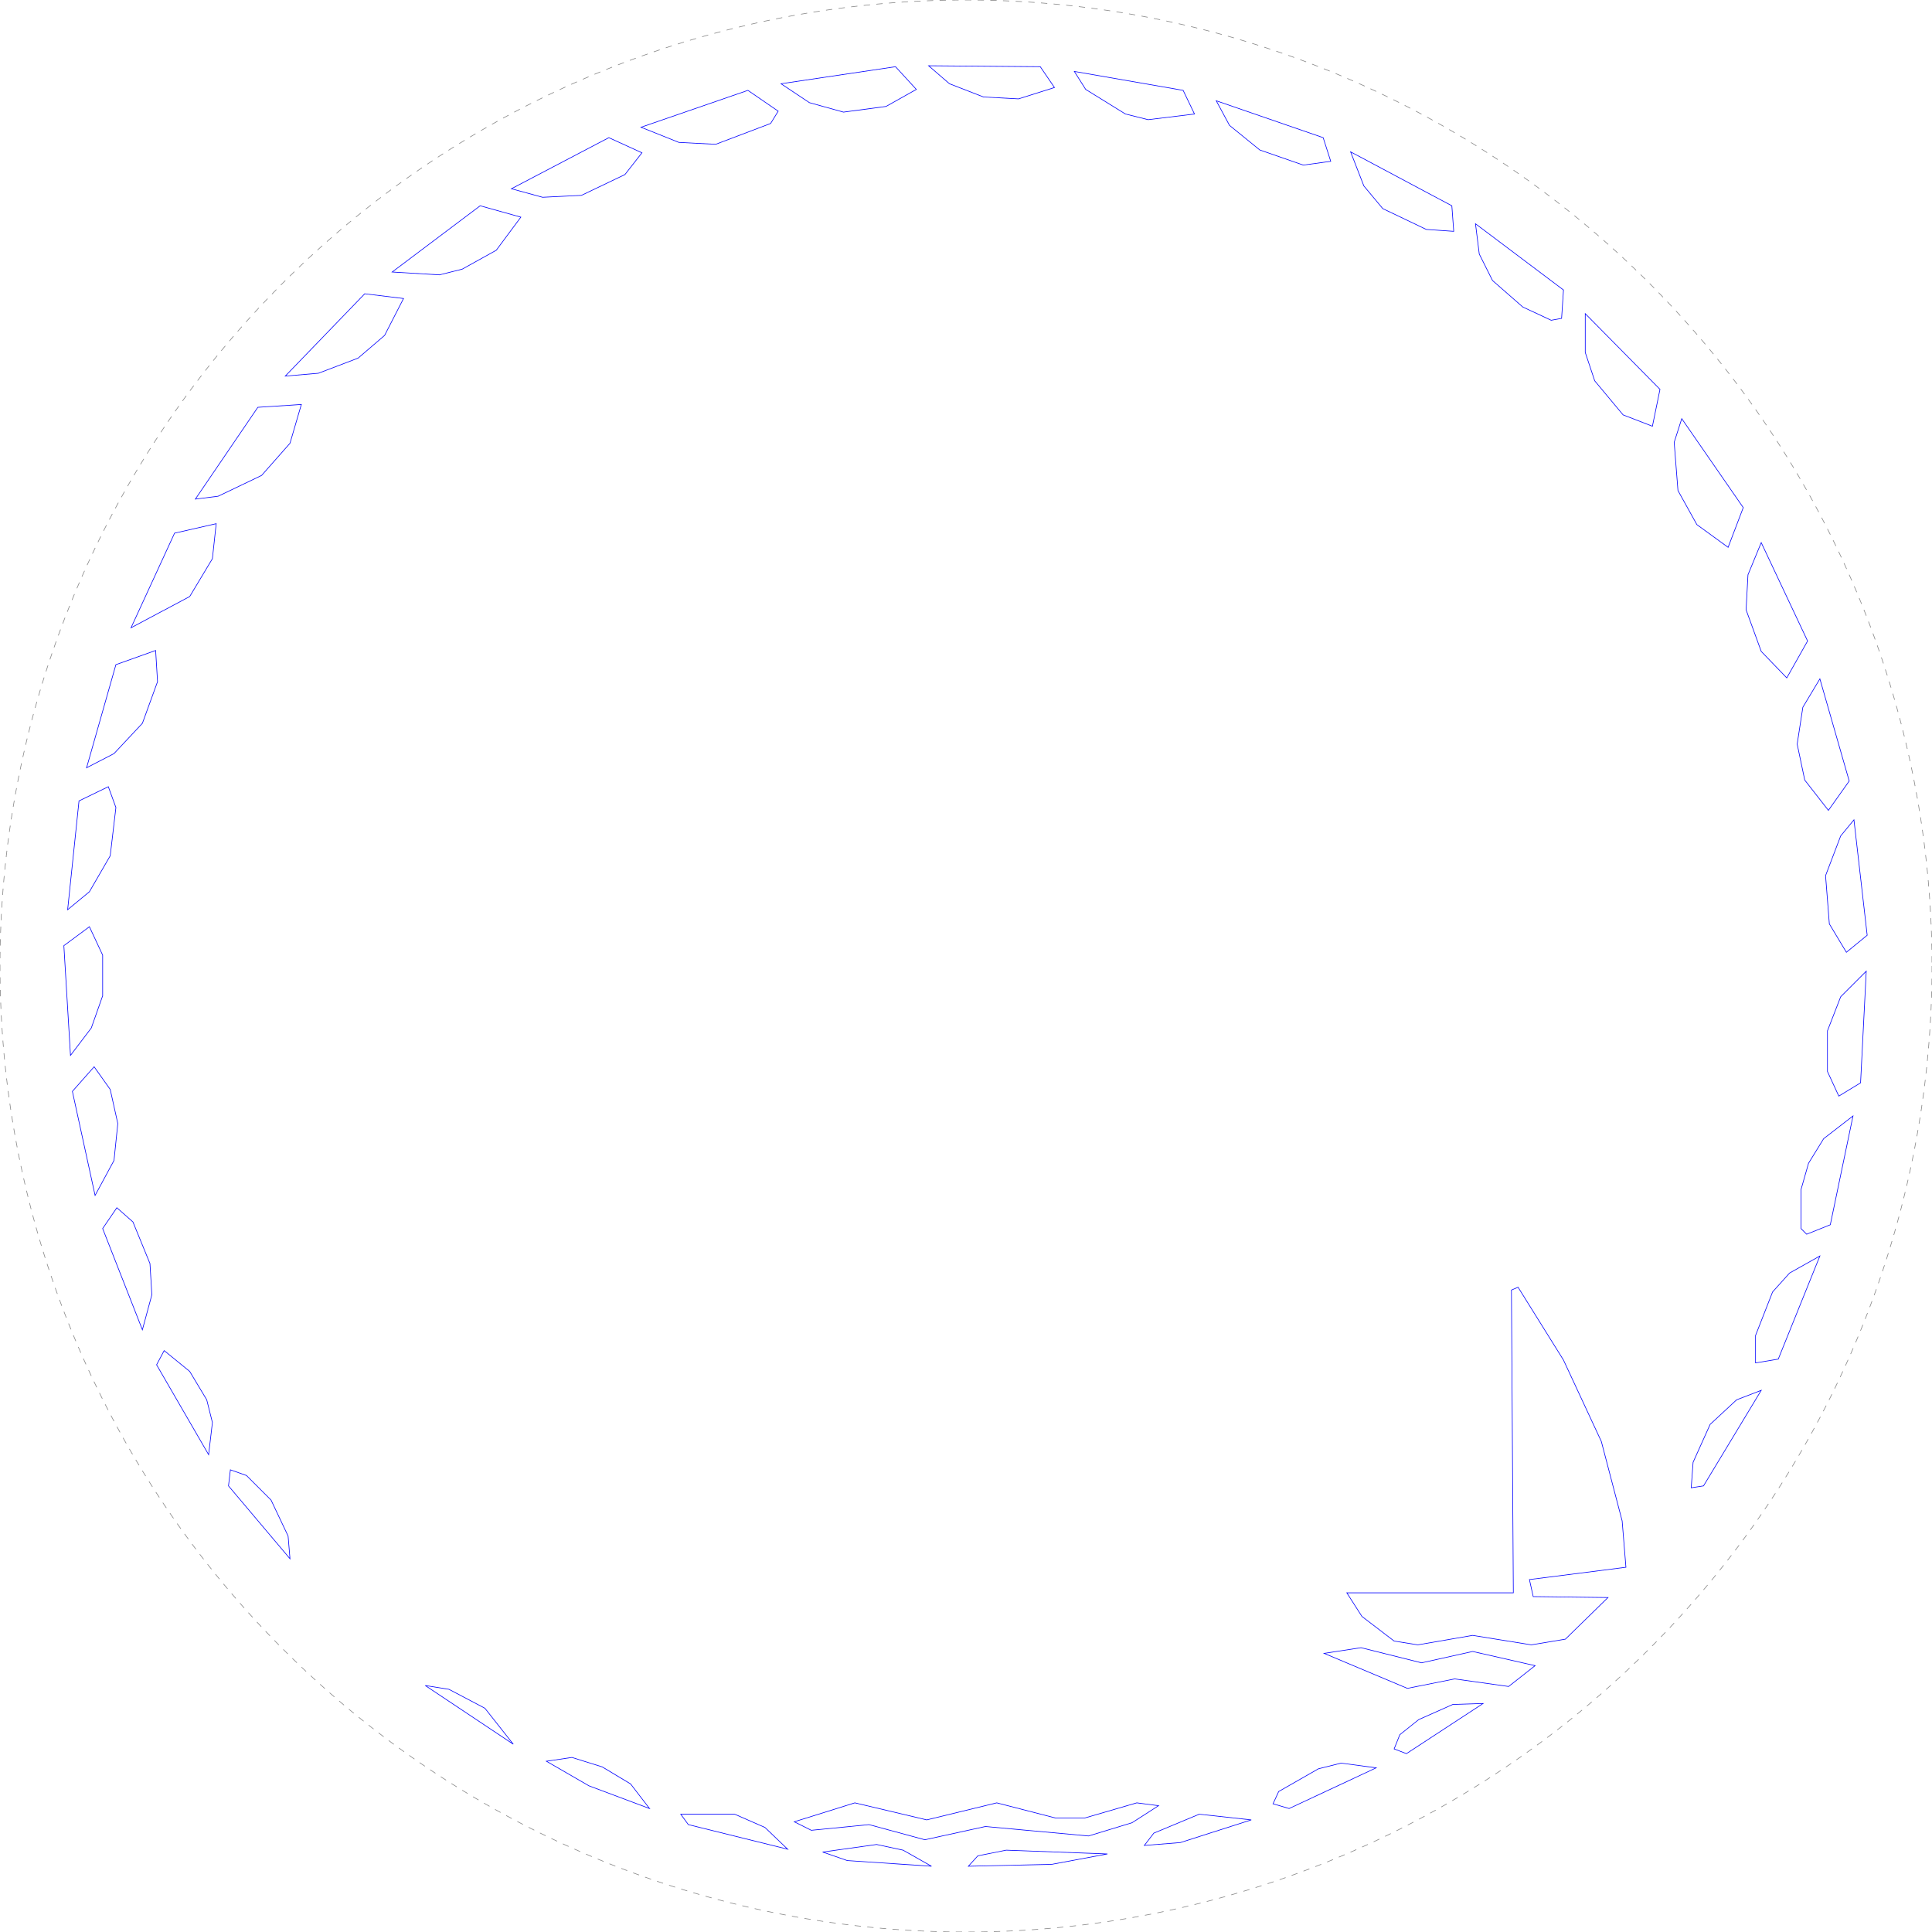
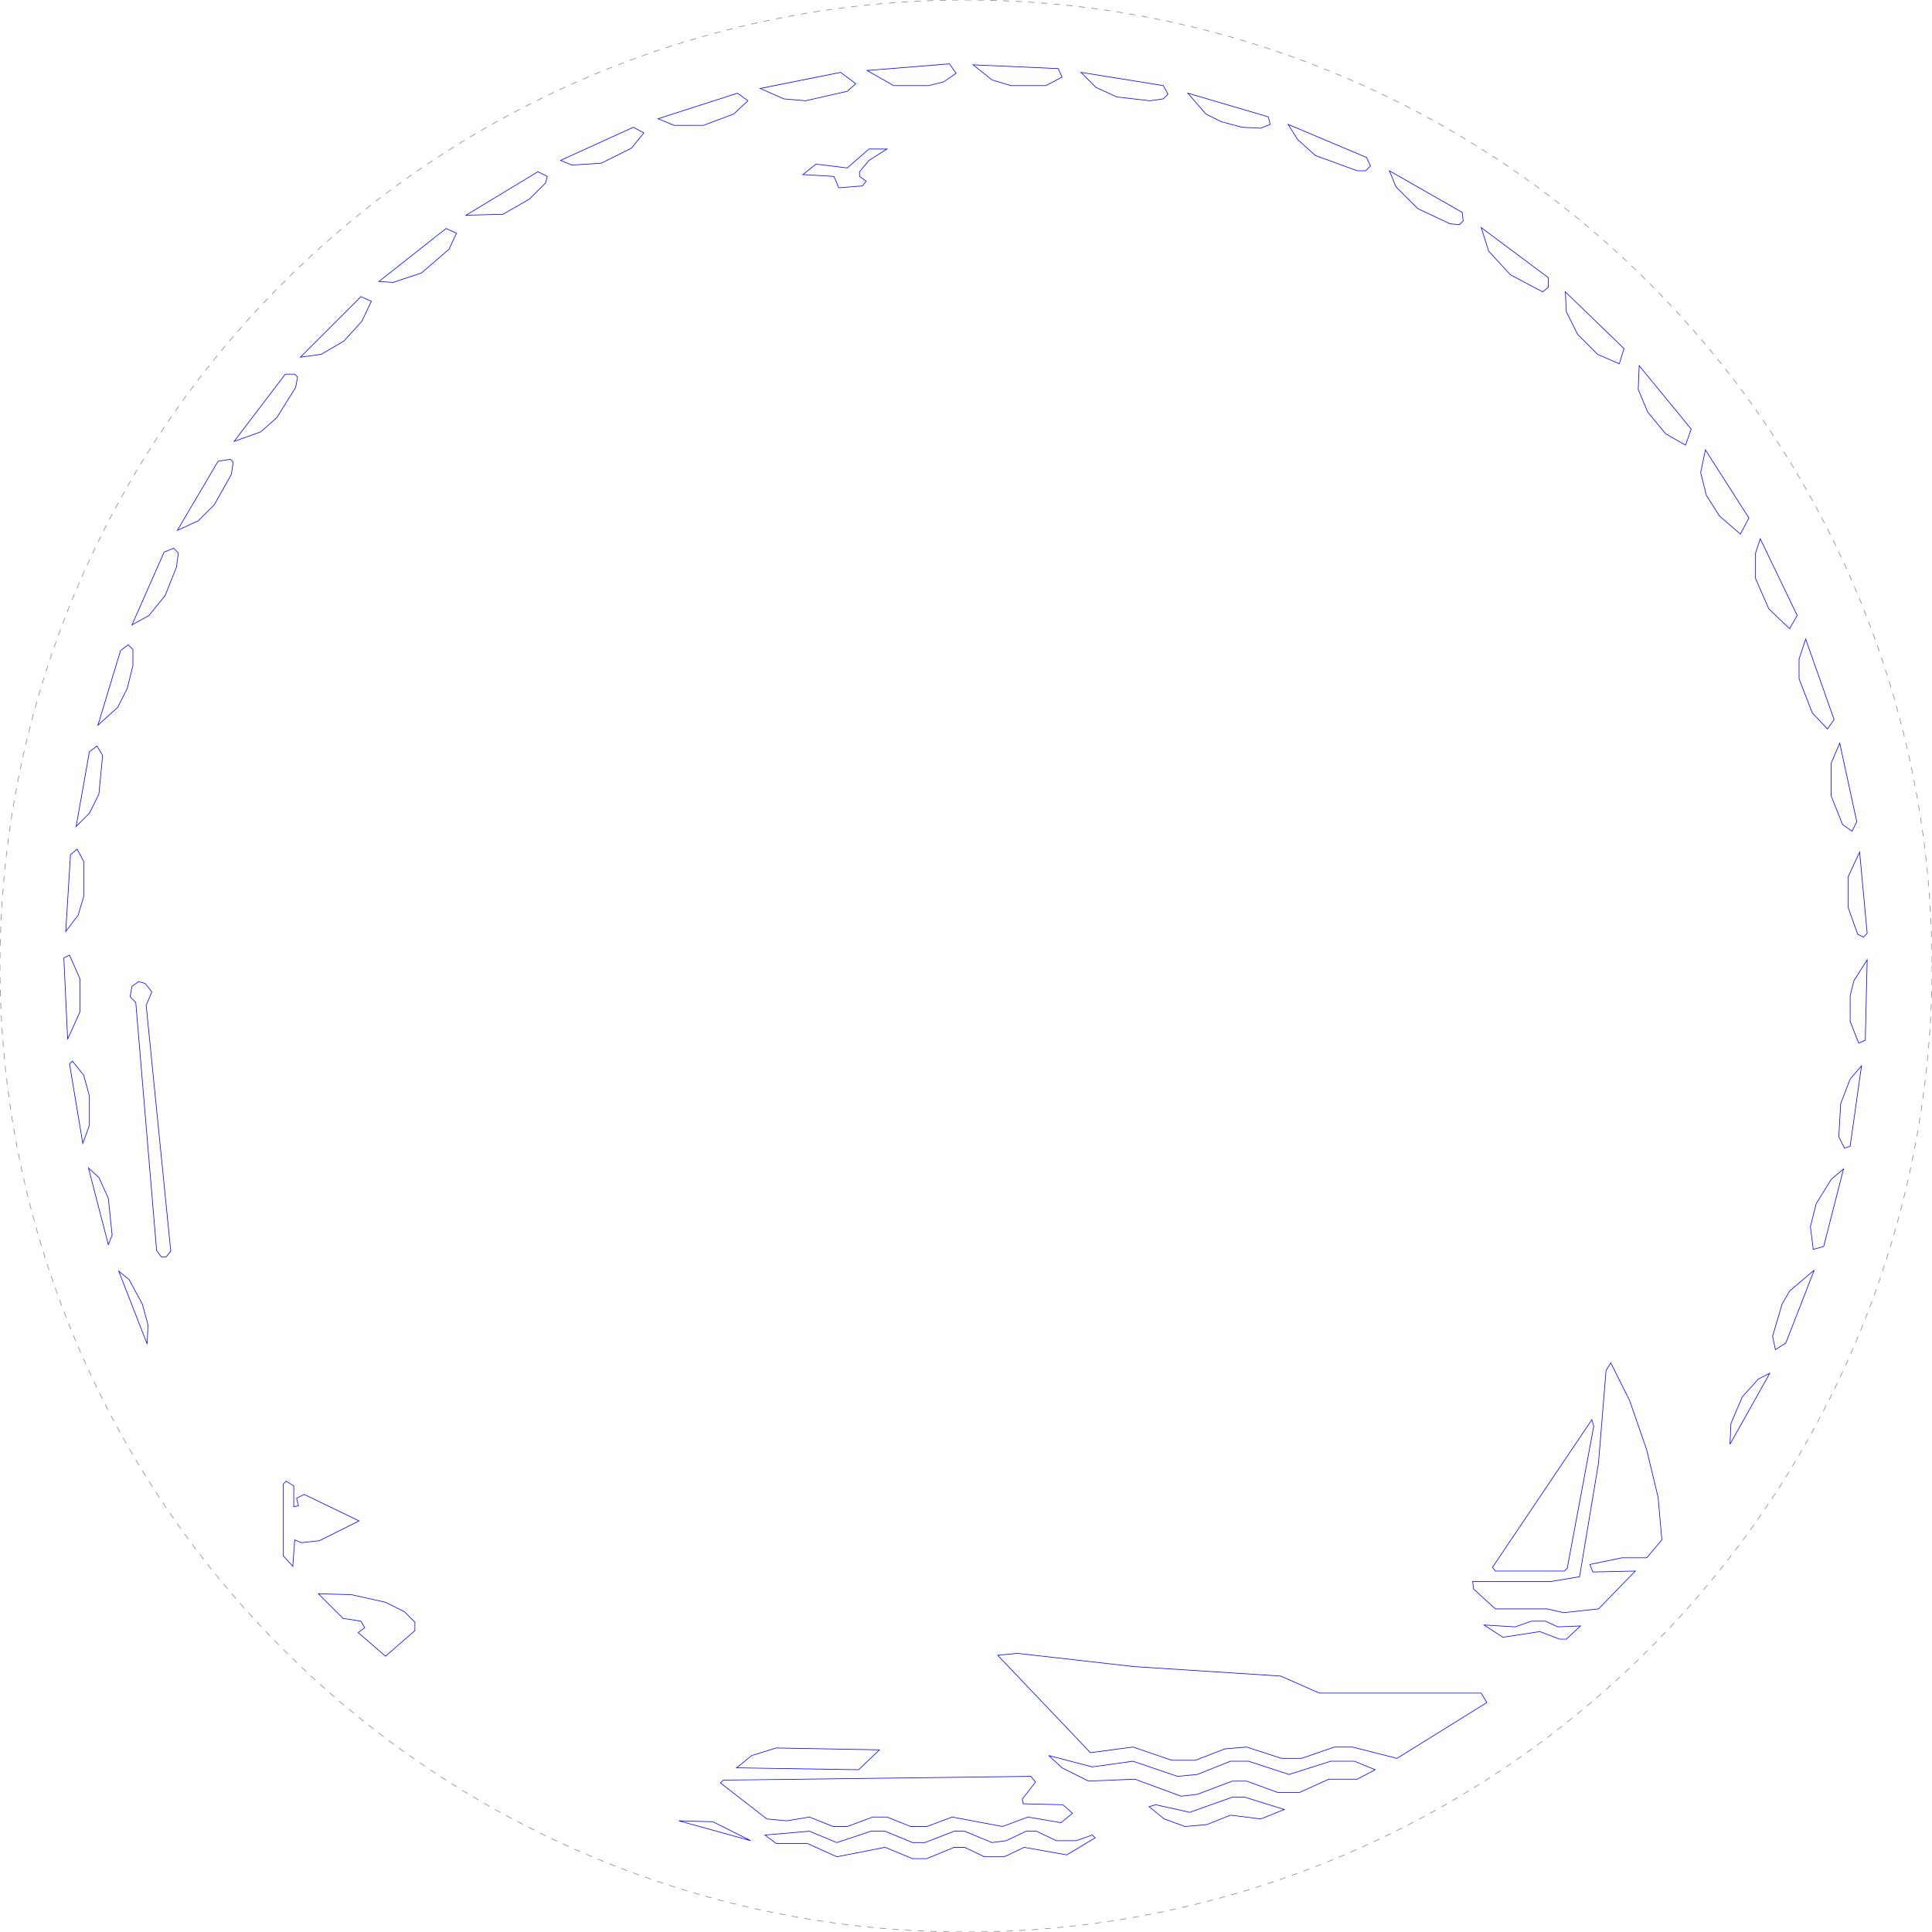
<svg xmlns="http://www.w3.org/2000/svg" width="304.8mm" height="304.8mm" viewBox="0 0 304.8 304.8">
  <g id="ALIGN" fill="none" stroke="#888888" stroke-width="0.1" stroke-dasharray="1 1">
    <path d="M 304.8,152.4 L 304.794,153.73 L 304.777,155.06 L 304.748,156.389 L 304.707,157.719 L 304.655,159.048 L 304.591,160.376 L 304.516,161.704 L 304.429,163.031 L 304.33,164.357 L 304.22,165.683 L 304.098,167.007 L 303.965,168.33 L 303.82,169.652 L 303.664,170.973 L 303.496,172.292 L 303.317,173.61 L 303.126,174.926 L 302.924,176.241 L 302.71,177.553 L 302.485,178.864 L 302.248,180.173 L 302,181.479 L 301.74,182.784 L 301.47,184.086 L 301.188,185.385 L 300.894,186.683 L 300.589,187.977 L 300.273,189.269 L 299.946,190.558 L 299.607,191.844 L 299.257,193.127 L 298.896,194.407 L 298.524,195.684 L 298.141,196.957 L 297.747,198.228 L 297.341,199.494 L 296.925,200.757 L 296.497,202.017 L 296.059,203.272 L 295.609,204.524 L 295.149,205.772 L 294.678,207.015 L 294.196,208.255 L 293.703,209.49 L 293.199,210.721 L 292.685,211.947 L 292.16,213.169 L 291.624,214.387 L 291.078,215.599 L 290.521,216.807 L 289.954,218.01 L 289.376,219.208 L 288.788,220.4 L 288.189,221.588 L 287.58,222.77 L 286.961,223.947 L 286.332,225.119 L 285.692,226.285 L 285.042,227.445 L 284.382,228.6 L 283.712,229.749 L 283.032,230.892 L 282.342,232.029 L 281.642,233.16 L 280.933,234.285 L 280.213,235.403 L 279.484,236.515 L 278.745,237.621 L 277.997,238.72 L 277.239,239.813 L 276.471,240.899 L 275.694,241.978 L 274.908,243.051 L 274.112,244.117 L 273.307,245.175 L 272.493,246.227 L 271.67,247.271 L 270.837,248.308 L 269.996,249.338 L 269.145,250.361 L 268.286,251.376 L 267.418,252.383 L 266.541,253.383 L 265.655,254.375 L 264.761,255.36 L 263.858,256.337 L 262.947,257.305 L 262.027,258.266 L 261.099,259.219 L 260.163,260.163 L 259.219,261.099 L 258.266,262.027 L 257.305,262.947 L 256.337,263.858 L 255.36,264.761 L 254.375,265.655 L 253.383,266.541 L 252.383,267.418 L 251.376,268.286 L 250.361,269.145 L 249.338,269.996 L 248.308,270.837 L 247.271,271.67 L 246.227,272.493 L 245.175,273.307 L 244.117,274.112 L 243.051,274.908 L 241.978,275.694 L 240.899,276.471 L 239.813,277.239 L 238.72,277.997 L 237.621,278.745 L 236.515,279.484 L 235.403,280.213 L 234.285,280.933 L 233.16,281.642 L 232.029,282.342 L 230.892,283.032 L 229.749,283.712 L 228.6,284.382 L 227.445,285.042 L 226.285,285.692 L 225.119,286.332 L 223.947,286.961 L 222.77,287.58 L 221.588,288.189 L 220.4,288.788 L 219.208,289.376 L 218.01,289.954 L 216.807,290.521 L 215.599,291.078 L 214.387,291.624 L 213.169,292.16 L 211.947,292.685 L 210.721,293.199 L 209.49,293.703 L 208.255,294.196 L 207.015,294.678 L 205.772,295.149 L 204.524,295.609 L 203.272,296.059 L 202.017,296.497 L 200.757,296.925 L 199.494,297.341 L 198.228,297.747 L 196.957,298.141 L 195.684,298.524 L 194.407,298.896 L 193.127,299.257 L 191.844,299.607 L 190.558,299.946 L 189.269,300.273 L 187.977,300.589 L 186.683,300.894 L 185.385,301.188 L 184.086,301.47 L 182.784,301.74 L 181.479,302 L 180.173,302.248 L 178.864,302.485 L 177.553,302.71 L 176.241,302.924 L 174.926,303.126 L 173.61,303.317 L 172.292,303.496 L 170.973,303.664 L 169.652,303.82 L 168.33,303.965 L 167.007,304.098 L 165.683,304.22 L 164.357,304.33 L 163.031,304.429 L 161.704,304.516 L 160.376,304.591 L 159.048,304.655 L 157.719,304.707 L 156.389,304.748 L 155.06,304.777 L 153.73,304.794 L 152.4,304.8 L 151.07,304.794 L 149.74,304.777 L 148.411,304.748 L 147.081,304.707 L 145.752,304.655 L 144.424,304.591 L 143.096,304.516 L 141.769,304.429 L 140.443,304.33 L 139.118,304.22 L 137.793,304.098 L 136.47,303.965 L 135.148,303.82 L 133.827,303.664 L 132.508,303.496 L 131.19,303.317 L 129.874,303.126 L 128.559,302.924 L 127.247,302.71 L 125.936,302.485 L 124.627,302.248 L 123.321,302 L 122.016,301.74 L 120.714,301.47 L 119.415,301.188 L 118.118,300.894 L 116.823,300.589 L 115.531,300.273 L 114.242,299.946 L 112.956,299.607 L 111.673,299.257 L 110.393,298.896 L 109.116,298.524 L 107.843,298.141 L 106.572,297.747 L 105.306,297.341 L 104.043,296.925 L 102.783,296.497 L 101.528,296.059 L 100.276,295.609 L 99.028,295.149 L 97.785,294.678 L 96.545,294.196 L 95.31,293.703 L 94.079,293.199 L 92.853,292.685 L 91.631,292.16 L 90.413,291.624 L 89.201,291.078 L 87.993,290.521 L 86.79,289.954 L 85.592,289.376 L 84.4,288.788 L 83.212,288.189 L 82.029,287.58 L 80.853,286.961 L 79.681,286.332 L 78.515,285.692 L 77.355,285.042 L 76.2,284.382 L 75.051,283.712 L 73.908,283.032 L 72.771,282.342 L 71.64,281.642 L 70.516,280.933 L 69.397,280.213 L 68.285,279.484 L 67.179,278.745 L 66.08,277.997 L 64.987,277.239 L 63.901,276.471 L 62.822,275.694 L 61.749,274.908 L 60.683,274.112 L 59.625,273.307 L 58.573,272.493 L 57.529,271.67 L 56.492,270.837 L 55.462,269.996 L 54.439,269.145 L 53.424,268.286 L 52.417,267.418 L 51.417,266.541 L 50.425,265.655 L 49.44,264.761 L 48.463,263.858 L 47.495,262.947 L 46.534,262.027 L 45.581,261.099 L 44.637,260.163 L 43.701,259.219 L 42.773,258.266 L 41.853,257.305 L 40.942,256.337 L 40.039,255.36 L 39.145,254.375 L 38.259,253.383 L 37.382,252.383 L 36.514,251.376 L 35.655,250.361 L 34.804,249.338 L 33.963,248.308 L 33.13,247.271 L 32.307,246.227 L 31.493,245.175 L 30.688,244.117 L 29.892,243.051 L 29.106,241.978 L 28.329,240.899 L 27.561,239.813 L 26.803,238.72 L 26.055,237.621 L 25.316,236.515 L 24.587,235.403 L 23.867,234.285 L 23.157,233.16 L 22.458,232.029 L 21.768,230.892 L 21.088,229.749 L 20.418,228.6 L 19.758,227.445 L 19.108,226.285 L 18.468,225.119 L 17.839,223.947 L 17.22,222.77 L 16.611,221.588 L 16.012,220.4 L 15.424,219.208 L 14.846,218.01 L 14.279,216.807 L 13.722,215.599 L 13.176,214.387 L 12.64,213.169 L 12.115,211.947 L 11.601,210.721 L 11.097,209.49 L 10.604,208.255 L 10.122,207.015 L 9.651,205.772 L 9.191,204.524 L 8.741,203.272 L 8.303,202.017 L 7.875,200.757 L 7.459,199.494 L 7.053,198.228 L 6.659,196.957 L 6.276,195.684 L 5.904,194.407 L 5.543,193.127 L 5.193,191.844 L 4.854,190.558 L 4.527,189.269 L 4.211,187.977 L 3.906,186.683 L 3.612,185.385 L 3.33,184.086 L 3.059,182.784 L 2.8,181.479 L 2.552,180.173 L 2.315,178.864 L 2.09,177.553 L 1.876,176.241 L 1.674,174.926 L 1.483,173.61 L 1.304,172.292 L 1.136,170.973 L 0.98,169.652 L 0.835,168.33 L 0.702,167.007 L 0.58,165.683 L 0.47,164.357 L 0.371,163.031 L 0.284,161.704 L 0.209,160.376 L 0.145,159.048 L 0.093,157.719 L 0.052,156.389 L 0.023,155.06 L 0.006,153.73 L 0,152.4 L 0.006,151.07 L 0.023,149.74 L 0.052,148.411 L 0.093,147.081 L 0.145,145.752 L 0.209,144.424 L 0.284,143.096 L 0.371,141.769 L 0.47,140.443 L 0.58,139.118 L 0.702,137.793 L 0.835,136.47 L 0.98,135.148 L 1.136,133.827 L 1.304,132.508 L 1.483,131.19 L 1.674,129.874 L 1.876,128.559 L 2.09,127.247 L 2.315,125.936 L 2.552,124.627 L 2.8,123.321 L 3.059,122.016 L 3.33,120.714 L 3.612,119.415 L 3.906,118.118 L 4.211,116.823 L 4.527,115.531 L 4.854,114.242 L 5.193,112.956 L 5.543,111.673 L 5.904,110.393 L 6.276,109.116 L 6.659,107.843 L 7.053,106.572 L 7.459,105.306 L 7.875,104.043 L 8.303,102.783 L 8.741,101.528 L 9.191,100.276 L 9.651,99.028 L 10.122,97.785 L 10.604,96.545 L 11.097,95.31 L 11.601,94.079 L 12.115,92.853 L 12.64,91.631 L 13.176,90.413 L 13.722,89.201 L 14.279,87.993 L 14.846,86.79 L 15.424,85.592 L 16.012,84.4 L 16.611,83.212 L 17.22,82.029 L 17.839,80.853 L 18.468,79.681 L 19.108,78.515 L 19.758,77.355 L 20.418,76.2 L 21.088,75.051 L 21.768,73.908 L 22.458,72.771 L 23.157,71.64 L 23.867,70.516 L 24.587,69.397 L 25.316,68.285 L 26.055,67.179 L 26.803,66.08 L 27.561,64.987 L 28.329,63.901 L 29.106,62.822 L 29.892,61.749 L 30.688,60.683 L 31.493,59.625 L 32.307,58.573 L 33.13,57.529 L 33.963,56.492 L 34.804,55.462 L 35.655,54.439 L 36.514,53.424 L 37.382,52.417 L 38.259,51.417 L 39.145,50.425 L 40.039,49.44 L 40.942,48.463 L 41.853,47.495 L 42.773,46.534 L 43.701,45.581 L 44.637,44.637 L 45.581,43.701 L 46.534,42.773 L 47.495,41.853 L 48.463,40.942 L 49.44,40.039 L 50.425,39.145 L 51.417,38.259 L 52.417,37.382 L 53.424,36.514 L 54.439,35.655 L 55.462,34.804 L 56.492,33.963 L 57.529,33.13 L 58.573,32.307 L 59.625,31.493 L 60.683,30.688 L 61.749,29.892 L 62.822,29.106 L 63.901,28.329 L 64.987,27.561 L 66.08,26.803 L 67.179,26.055 L 68.285,25.316 L 69.397,24.587 L 70.516,23.867 L 71.64,23.157 L 72.771,22.458 L 73.908,21.768 L 75.051,21.088 L 76.2,20.418 L 77.355,19.758 L 78.515,19.108 L 79.681,18.468 L 80.853,17.839 L 82.029,17.22 L 83.212,16.611 L 84.4,16.012 L 85.592,15.424 L 86.79,14.846 L 87.993,14.279 L 89.201,13.722 L 90.413,13.176 L 91.631,12.64 L 92.853,12.115 L 94.079,11.601 L 95.31,11.097 L 96.545,10.604 L 97.785,10.122 L 99.028,9.651 L 100.276,9.191 L 101.528,8.741 L 102.783,8.303 L 104.043,7.875 L 105.306,7.459 L 106.572,7.053 L 107.843,6.659 L 109.116,6.276 L 110.393,5.904 L 111.673,5.543 L 112.956,5.193 L 114.242,4.854 L 115.531,4.527 L 116.823,4.211 L 118.118,3.906 L 119.415,3.612 L 120.714,3.33 L 122.016,3.059 L 123.321,2.8 L 124.627,2.552 L 125.936,2.315 L 127.247,2.09 L 128.559,1.876 L 129.874,1.674 L 131.19,1.483 L 132.508,1.304 L 133.827,1.136 L 135.148,0.98 L 136.47,0.835 L 137.793,0.702 L 139.118,0.58 L 140.443,0.47 L 141.769,0.371 L 143.096,0.284 L 144.424,0.209 L 145.752,0.145 L 147.081,0.093 L 148.411,0.052 L 149.74,0.023 L 151.07,0.006 L 152.4,0 L 153.73,0.006 L 155.06,0.023 L 156.389,0.052 L 157.719,0.093 L 159.048,0.145 L 160.376,0.209 L 161.704,0.284 L 163.031,0.371 L 164.357,0.47 L 165.683,0.58 L 167.007,0.702 L 168.33,0.835 L 169.652,0.98 L 170.973,1.136 L 172.292,1.304 L 173.61,1.483 L 174.926,1.674 L 176.241,1.876 L 177.553,2.09 L 178.864,2.315 L 180.173,2.552 L 181.479,2.8 L 182.784,3.059 L 184.086,3.33 L 185.385,3.612 L 186.683,3.906 L 187.977,4.211 L 189.269,4.527 L 190.558,4.854 L 191.844,5.193 L 193.127,5.543 L 194.407,5.904 L 195.684,6.276 L 196.957,6.659 L 198.228,7.053 L 199.494,7.459 L 200.757,7.875 L 202.017,8.303 L 203.272,8.741 L 204.524,9.191 L 205.772,9.651 L 207.015,10.122 L 208.255,10.604 L 209.49,11.097 L 210.721,11.601 L 211.947,12.115 L 213.169,12.64 L 214.387,13.176 L 215.599,13.722 L 216.807,14.279 L 218.01,14.846 L 219.208,15.424 L 220.4,16.012 L 221.588,16.611 L 222.77,17.22 L 223.947,17.839 L 225.119,18.468 L 226.285,19.108 L 227.445,19.758 L 228.6,20.418 L 229.749,21.088 L 230.892,21.768 L 232.029,22.458 L 233.16,23.157 L 234.285,23.867 L 235.403,24.587 L 236.515,25.316 L 237.621,26.055 L 238.72,26.803 L 239.813,27.561 L 240.899,28.329 L 241.978,29.106 L 243.051,29.892 L 244.117,30.688 L 245.175,31.493 L 246.227,32.307 L 247.271,33.13 L 248.308,33.963 L 249.338,34.804 L 250.361,35.655 L 251.376,36.514 L 252.383,37.382 L 253.383,38.259 L 254.375,39.145 L 255.36,40.039 L 256.337,40.942 L 257.305,41.853 L 258.266,42.773 L 259.219,43.701 L 260.163,44.637 L 261.099,45.581 L 262.027,46.534 L 262.947,47.495 L 263.858,48.463 L 264.761,49.44 L 265.655,50.425 L 266.541,51.417 L 267.418,52.417 L 268.286,53.424 L 269.145,54.439 L 269.996,55.462 L 270.837,56.492 L 271.67,57.529 L 272.493,58.573 L 273.307,59.625 L 274.112,60.683 L 274.908,61.749 L 275.694,62.822 L 276.471,63.901 L 277.239,64.987 L 277.997,66.08 L 278.745,67.179 L 279.484,68.285 L 280.213,69.397 L 280.933,70.516 L 281.642,71.64 L 282.342,72.771 L 283.032,73.908 L 283.712,75.051 L 284.382,76.2 L 285.042,77.355 L 285.692,78.515 L 286.332,79.681 L 286.961,80.853 L 287.58,82.029 L 288.189,83.212 L 288.788,84.4 L 289.376,85.592 L 289.954,86.79 L 290.521,87.993 L 291.078,89.201 L 291.624,90.413 L 292.16,91.631 L 292.685,92.853 L 293.199,94.079 L 293.703,95.31 L 294.196,96.545 L 294.678,97.785 L 295.149,99.028 L 295.609,100.276 L 296.059,101.528 L 296.497,102.783 L 296.925,104.043 L 297.341,105.306 L 297.747,106.572 L 298.141,107.843 L 298.524,109.116 L 298.896,110.393 L 299.257,111.673 L 299.607,112.956 L 299.946,114.242 L 300.273,115.531 L 300.589,116.823 L 300.894,118.118 L 301.188,119.415 L 301.47,120.714 L 301.74,122.016 L 302,123.321 L 302.248,124.627 L 302.485,125.936 L 302.71,127.247 L 302.924,128.559 L 303.126,129.874 L 303.317,131.19 L 303.496,132.508 L 303.664,133.827 L 303.82,135.148 L 303.965,136.47 L 304.098,137.793 L 304.22,139.118 L 304.33,140.443 L 304.429,141.769 L 304.516,143.096 L 304.591,144.424 L 304.655,145.752 L 304.707,147.081 L 304.748,148.411 L 304.777,149.74 L 304.794,151.07 Z" />
  </g>
  <g id="CUT_INNER" fill="none" stroke="#0000ff" stroke-width="0.1">
-     <path d="M 152.773,294.426 L 165.909,294.127 L 174.715,292.486 L 158.744,291.889 L 154.266,292.784 Z" />
-     <path d="M 129.786,292.187 L 133.667,293.531 L 146.952,294.426 L 142.474,291.889 L 138.294,290.993 Z" />
-     <path d="M 197.404,287.112 L 189.194,286.216 L 182.029,289.202 L 180.536,291.142 L 186.209,290.694 Z" />
-     <path d="M 107.397,286.216 L 108.591,287.858 L 124.263,291.739 L 120.681,288.306 L 115.905,286.216 Z" />
-     <path d="M 125.308,287.411 L 127.995,288.754 L 137.1,287.858 L 145.907,290.247 L 155.46,288.157 L 171.73,289.65 L 178.596,287.56 L 182.775,284.873 L 179.342,284.425 L 171.133,286.813 L 166.506,286.813 L 157.251,284.425 L 146.206,287.112 L 134.861,284.425 Z" />
-     <path d="M 217.107,278.902 L 211.584,278.156 L 208.001,279.052 L 201.732,282.634 L 200.837,284.575 L 203.374,285.321 Z" />
-     <path d="M 86.201,277.858 L 92.918,281.738 L 102.471,285.321 L 99.485,281.44 L 95.007,278.753 L 90.231,277.26 Z" />
-     <path d="M 233.974,268.752 L 229.197,268.902 L 223.823,271.29 L 220.838,273.678 L 219.943,275.917 L 221.883,276.663 Z" />
-     <path d="M 67.095,265.916 L 80.977,275.171 L 76.499,269.499 L 70.826,266.513 Z" />
-     <path d="M 208.897,260.841 L 222.032,266.364 L 229.496,264.872 L 238.004,266.066 L 242.183,262.782 L 232.332,260.543 L 224.271,262.334 L 214.718,259.946 Z" />
-     <path d="M 36.346,231.884 L 36.048,234.421 L 45.75,245.915 L 45.451,242.332 L 42.764,236.66 L 38.884,232.779 Z" />
-     <path d="M 277.858,219.345 L 273.977,220.838 L 269.797,224.719 L 267.111,230.69 L 266.812,234.72 L 268.752,234.421 Z" />
-     <path d="M 25.898,213.076 L 24.703,215.315 L 32.913,229.496 L 33.51,224.421 L 32.614,220.838 L 29.928,216.36 Z" />
-     <path d="M 239.496,203.076 L 238.452,203.523 L 238.75,251.288 L 212.479,251.288 L 214.868,255.02 L 219.943,258.901 L 223.674,259.498 L 232.332,258.005 L 241.586,259.498 L 246.96,258.602 L 253.677,252.035 L 241.885,251.885 L 241.288,249.199 L 256.513,247.258 L 255.916,239.944 L 252.632,227.406 L 246.661,214.569 Z" />
-     <path d="M 287.112,198.15 L 282.336,200.837 L 279.649,203.822 L 276.962,210.688 L 276.962,215.017 L 280.544,214.42 Z" />
-     <path d="M 18.434,190.537 L 16.195,193.821 L 22.464,209.793 L 23.957,204.27 L 23.659,199.344 L 20.972,192.776 Z" />
-     <path d="M 292.336,176.059 L 287.709,179.641 L 285.321,183.522 L 284.127,187.701 L 284.127,193.821 L 285.022,194.717 L 288.754,193.224 Z" />
-     <path d="M 14.852,168.297 L 11.419,172.178 L 15.001,188.597 L 17.986,183.074 L 18.584,177.253 L 17.389,171.879 Z" />
-     <path d="M 294.426,153.221 L 290.396,157.251 L 288.306,162.625 L 288.306,169.043 L 290.097,172.924 L 293.531,170.834 Z" />
-     <path d="M 14.106,146.206 L 10.075,149.191 L 11.12,166.506 L 14.404,162.177 L 16.195,157.102 L 16.195,150.683 Z" />
-     <path d="M 292.486,129.339 L 290.396,131.876 L 288.008,138.145 L 288.605,145.758 L 291.291,150.236 L 294.575,147.549 Z" />
-     <path d="M 17.091,124.114 L 12.464,126.353 L 10.672,143.519 L 14.106,140.683 L 17.389,135.011 L 18.285,127.398 Z" />
-     <path d="M 287.112,107.098 L 284.425,111.576 L 283.53,117.397 L 284.724,123.069 L 288.455,127.846 L 291.739,123.219 Z" />
-     <path d="M 24.554,102.62 L 18.285,104.859 L 13.658,121.129 L 17.986,118.89 L 22.464,114.113 L 24.853,107.546 Z" />
-     <path d="M 277.858,85.604 L 275.768,90.679 L 275.469,96.202 L 277.858,102.769 L 281.888,106.949 L 285.172,101.127 Z" />
-     <path d="M 34.107,82.618 L 27.54,84.111 L 20.673,99.038 L 29.928,94.112 L 33.51,88.141 Z" />
-     <path d="M 265.319,66.05 L 264.125,69.782 L 264.722,77.394 L 267.707,82.768 L 272.633,86.35 L 275.022,80.081 Z" />
-     <path d="M 47.541,63.811 L 40.675,64.259 L 30.823,78.737 L 34.406,78.29 L 41.272,75.006 L 45.75,69.931 Z" />
-     <path d="M 250.094,49.481 L 250.094,55.601 L 251.587,60.079 L 256.065,65.453 L 260.692,67.244 L 261.886,61.423 Z" />
-     <path d="M 63.662,47.093 L 57.542,46.347 L 45.004,59.333 L 50.228,58.885 L 56.497,56.497 L 60.676,52.915 Z" />
-     <path d="M 232.779,35.301 L 233.376,40.078 L 235.466,44.257 L 240.243,48.437 L 244.721,50.526 L 246.363,50.228 L 246.661,45.75 Z" />
-     <path d="M 82.171,34.256 L 75.752,32.465 L 61.87,42.914 L 69.334,43.362 L 72.916,42.466 L 78.29,39.481 Z" />
-     <path d="M 213.076,23.957 L 215.166,29.331 L 218.151,32.913 L 225.018,36.197 L 229.346,36.495 L 229.048,32.465 Z" />
-     <path d="M 101.277,24.106 L 96.052,21.718 L 80.678,29.779 L 85.604,31.122 L 91.724,30.823 L 98.59,27.54 Z" />
-     <path d="M 191.881,15.897 L 193.97,19.778 L 198.747,23.659 L 205.613,26.047 L 209.942,25.45 L 208.748,21.718 Z" />
-     <path d="M 122.771,17.539 L 117.994,14.255 L 101.127,20.076 L 107.098,22.464 L 112.919,22.763 L 121.577,19.479 Z" />
-     <path d="M 169.491,11.27 L 171.282,14.106 L 177.551,17.986 L 181.134,18.882 L 188.448,17.986 L 186.656,14.255 Z" />
-     <path d="M 144.564,14.106 L 141.28,10.523 L 123.219,13.21 L 127.697,16.195 L 133.07,17.688 L 139.787,16.792 Z" />
-     <path d="M 146.504,10.374 L 149.788,13.21 L 155.161,15.3 L 160.684,15.598 L 166.356,13.807 L 164.117,10.523 Z" />
+     <path d="M 120.681,289.5 L 122.472,290.844 L 127.398,290.844 L 132.025,292.933 L 139.638,291.441 L 143.966,293.232 L 146.206,293.232 L 150.534,291.441 L 152.176,291.441 L 155.311,292.933 L 158.445,292.933 L 161.58,291.441 L 168.297,292.635 L 172.775,289.948 L 172.327,289.5 L 169.789,290.396 L 166.655,290.396 L 163.52,288.903 L 161.878,288.903 L 158.744,290.396 L 156.505,290.694 L 152.176,288.903 L 150.534,288.903 L 145.907,290.694 L 143.966,290.694 L 139.638,288.903 L 137.399,288.903 L 132.025,290.694 L 127.697,288.903 Z" />
+     <path d="M 107.098,287.261 L 118.442,290.396 L 112.472,287.411 Z" />
+     <path d="M 202.628,285.47 L 196.359,283.53 L 194.418,283.53 L 187.701,285.918 L 182.328,284.724 L 181.283,285.022 L 183.671,286.963 L 186.955,288.157 L 190.388,287.858 L 194.12,286.366 L 198.896,286.963 Z" />
+     <path d="M 169.192,286.067 L 167.7,284.724 L 161.431,284.575 L 161.281,283.828 L 163.371,281.141 L 162.625,280.246 L 114.113,280.843 L 113.666,281.291 L 120.98,286.963 L 124.114,287.261 L 127.697,286.664 L 131.428,288.157 L 133.667,288.157 L 137.697,286.664 L 139.936,286.664 L 143.668,288.157 L 146.206,288.157 L 150.236,286.664 L 158.147,288.157 L 162.177,286.664 L 167.401,287.56 Z" />
+     <path d="M 165.461,276.962 L 167.55,278.902 L 171.73,280.992 L 179.044,280.694 L 186.358,283.38 L 188.895,283.082 L 194.418,280.992 L 196.657,280.992 L 201.583,282.783 L 205.016,282.783 L 209.643,280.694 L 214.121,280.694 L 216.957,279.201 L 213.673,277.858 L 209.942,277.858 L 203.374,279.947 L 196.956,277.858 L 194.12,277.858 L 188.895,279.947 L 185.761,280.246 L 178.745,277.858 L 172.327,278.753 Z" />
+     <path d="M 116.203,278.902 L 135.458,279.201 L 138.742,276.066 L 122.472,275.768 L 118.591,276.962 Z" />
+     <path d="M 157.4,261.14 L 172.028,276.514 L 178.745,275.619 L 184.865,277.708 L 188.597,277.708 L 193.224,275.917 L 196.657,275.619 L 202.18,277.41 L 205.315,277.41 L 210.539,275.619 L 213.375,275.619 L 220.39,277.41 L 234.571,268.603 L 233.675,267.111 L 208.151,267.111 L 202.031,264.424 L 178.895,262.931 L 160.535,260.841 Z" />
+     <path d="M 234.123,256.363 L 237.108,258.304 L 242.929,257.408 L 246.064,258.602 L 247.109,258.602 L 249.348,256.513 L 245.766,256.662 L 243.825,255.766 L 241.586,255.766 L 239.049,256.662 Z" />
+     <path d="M 50.228,251.438 L 54.109,255.319 L 56.945,255.766 L 57.542,256.811 L 56.497,257.558 L 60.826,261.289 L 65.453,257.259 L 65.453,255.916 L 63.811,254.274 L 60.826,252.781 L 55.452,251.587 Z" />
+     <path d="M 45.153,233.675 L 44.705,234.123 L 44.705,245.467 L 46.198,247.109 L 46.496,242.929 L 47.541,243.377 L 50.377,243.079 L 56.646,239.944 L 47.989,235.765 L 46.795,236.362 L 47.093,237.556 L 46.347,237.705 L 46.347,234.421 Z" />
+     <path d="M 251.139,223.973 L 235.466,247.258 L 235.914,247.855 L 246.81,247.855 L 247.258,247.407 L 251.438,225.018 Z" />
+     <path d="M 279.201,216.659 L 277.41,217.554 L 274.872,220.39 L 273.081,224.57 L 272.932,227.854 Z" />
+     <path d="M 254.124,215.017 L 253.378,216.211 L 252.184,230.839 L 249.199,248.751 L 244.721,249.497 L 232.332,249.497 L 232.481,250.691 L 235.914,253.826 L 244.124,253.826 L 246.661,254.423 L 252.184,253.826 L 258.005,247.855 L 251.288,248.005 L 250.84,246.81 L 255.916,245.766 L 259.796,245.766 L 262.185,242.929 L 261.588,236.213 L 259.796,228.749 L 257.11,220.988 Z" />
+     <path d="M 18.733,200.538 L 23.211,212.031 L 23.36,209.046 L 22.464,205.762 L 20.375,201.881 Z" />
+     <path d="M 286.216,200.389 L 282.336,203.673 L 281.141,205.762 L 279.649,210.837 L 280.097,212.927 L 281.738,211.882 Z" />
+     <path d="M 290.844,184.417 L 288.903,186.059 L 286.515,189.94 L 285.619,193.523 L 286.067,197.105 L 287.709,196.657 Z" />
+     <path d="M 13.956,184.268 L 17.091,196.359 L 17.688,194.866 L 17.091,189.045 L 15.598,185.761 Z" />
+     <path d="M 293.68,168.148 L 291.889,170.237 L 290.396,174.118 L 290.097,179.342 L 290.993,181.134 L 291.889,180.835 Z" />
+     <path d="M 11.419,167.401 L 10.971,167.849 L 13.061,180.387 L 14.106,177.551 L 14.106,172.924 L 13.21,169.64 Z" />
+     <path d="M 21.867,154.863 L 20.823,155.609 L 20.524,157.251 L 21.42,158.147 L 24.703,197.254 L 25.45,198.299 L 26.196,198.299 L 26.942,197.404 L 23.061,158.595 L 23.957,156.505 L 22.912,155.161 Z" />
+     <path d="M 294.575,151.43 L 292.486,154.714 L 291.889,157.102 L 291.889,161.132 L 293.232,164.565 L 294.277,164.117 Z" />
+     <path d="M 10.971,150.683 L 10.075,151.131 L 10.672,163.968 L 12.613,159.639 L 12.613,154.415 Z" />
+     <path d="M 293.381,134.413 L 291.59,138.294 L 291.59,143.22 L 293.083,147.4 L 293.978,147.847 L 294.575,147.25 Z" />
+     <path d="M 12.165,133.966 L 11.12,134.861 L 10.374,146.952 L 12.314,144.414 L 13.21,141.429 L 13.21,135.906 Z" />
+     <path d="M 15.3,117.696 L 14.106,118.591 L 12.016,130.383 L 14.106,128.294 L 15.598,125.308 L 16.195,119.188 Z" />
+     <path d="M 290.247,117.248 L 288.903,120.383 L 288.903,125.607 L 290.694,130.085 L 292.187,131.13 L 292.933,129.637 Z" />
+     <path d="M 20.226,101.724 L 19.031,102.62 L 15.449,114.412 L 18.584,111.576 L 20.076,108.591 L 20.972,105.008 L 20.972,102.471 Z" />
+     <path d="M 284.873,100.829 L 283.828,103.963 L 283.828,107.098 L 285.918,112.472 L 288.306,115.009 L 289.351,113.516 Z" />
+     <path d="M 27.39,86.499 L 25.898,87.096 L 20.823,98.59 L 23.509,97.097 L 26.047,93.963 L 27.838,89.485 L 28.137,87.246 Z" />
+     <path d="M 277.708,85.007 L 276.962,87.246 L 276.962,91.276 L 279.052,96.052 L 282.336,99.187 L 283.53,97.097 Z" />
+     <path d="M 36.346,72.468 L 34.406,72.767 L 27.987,83.663 L 31.271,82.171 L 33.809,79.633 L 36.495,74.857 L 36.794,72.916 Z" />
+     <path d="M 269.051,70.976 L 268.305,74.558 L 269.2,78.141 L 271.29,81.424 L 274.574,84.26 L 275.917,81.723 Z" />
+     <path d="M 46.496,59.035 L 45.004,59.035 L 36.943,69.632 L 41.123,68.14 L 43.66,65.901 L 46.645,61.124 L 46.944,59.482 Z" />
+     <path d="M 258.602,57.691 L 258.453,61.423 L 259.946,65.005 L 262.782,68.438 L 265.916,70.229 L 266.812,67.692 Z" />
+     <path d="M 58.587,47.541 L 56.945,46.795 L 47.392,56.348 L 50.676,55.9 L 54.258,53.81 L 57.094,50.676 Z" />
+     <path d="M 246.96,46.048 L 247.109,49.183 L 248.9,52.765 L 252.035,55.9 L 255.468,57.393 L 256.214,55.004 Z" />
+     <path d="M 72.021,36.794 L 70.379,36.048 L 59.781,44.407 L 62.02,44.556 L 66.498,43.063 L 70.826,39.331 Z" />
+     <path d="M 233.675,35.898 L 234.869,39.63 L 238.302,43.362 L 243.377,46.048 L 244.273,45.302 L 244.273,43.809 Z" />
+     <path d="M 86.35,27.838 L 84.857,27.092 L 73.513,33.958 L 79.335,33.809 L 83.514,31.42 L 86.052,28.883 Z" />
+     <path d="M 219.196,26.942 L 220.241,29.48 L 223.674,32.913 L 228.749,35.301 L 230.242,35.45 L 230.839,34.853 L 230.69,33.51 Z" />
+     <path d="M 139.936,23.509 L 137.1,23.509 L 133.667,26.495 L 128.741,25.898 L 126.652,27.54 L 131.577,27.838 L 132.324,29.629 L 136.055,29.331 L 136.653,28.584 L 135.608,27.838 L 135.608,27.092 L 137.1,25.3 Z" />
+     <path d="M 101.575,20.972 L 99.933,20.076 L 88.44,25.3 L 90.231,26.047 L 94.858,25.748 L 99.635,23.36 Z" />
+     <path d="M 203.225,19.628 L 204.718,22.017 L 207.554,24.554 L 214.121,26.942 L 215.465,26.942 L 216.211,26.196 L 215.614,24.853 Z" />
+     <path d="M 117.994,15.897 L 116.352,14.703 L 103.814,18.733 L 106.352,19.778 L 110.979,19.778 L 115.755,17.986 Z" />
+     <path d="M 187.403,14.703 L 190.239,17.986 L 192.627,19.181 L 195.911,20.076 L 198.896,20.226 L 200.389,19.628 L 200.09,18.434 Z" />
+     <path d="M 135.011,13.21 L 132.622,11.419 L 119.935,13.956 L 123.666,15.598 L 127.1,15.897 L 133.667,14.404 Z" />
+     <path d="M 170.536,11.419 L 172.924,13.807 L 176.208,15.3 L 181.432,15.897 L 183.522,15.598 L 184.268,14.852 L 183.522,13.508 Z" />
+     <path d="M 153.519,10.225 L 156.505,12.613 L 159.49,13.508 L 165.013,13.508 L 167.55,12.165 L 166.953,10.822 Z" />
+     <path d="M 150.833,11.568 L 149.788,10.075 L 136.802,11.12 L 140.981,13.508 L 146.504,13.508 L 148.892,12.912 Z" />
  </g>
</svg>
